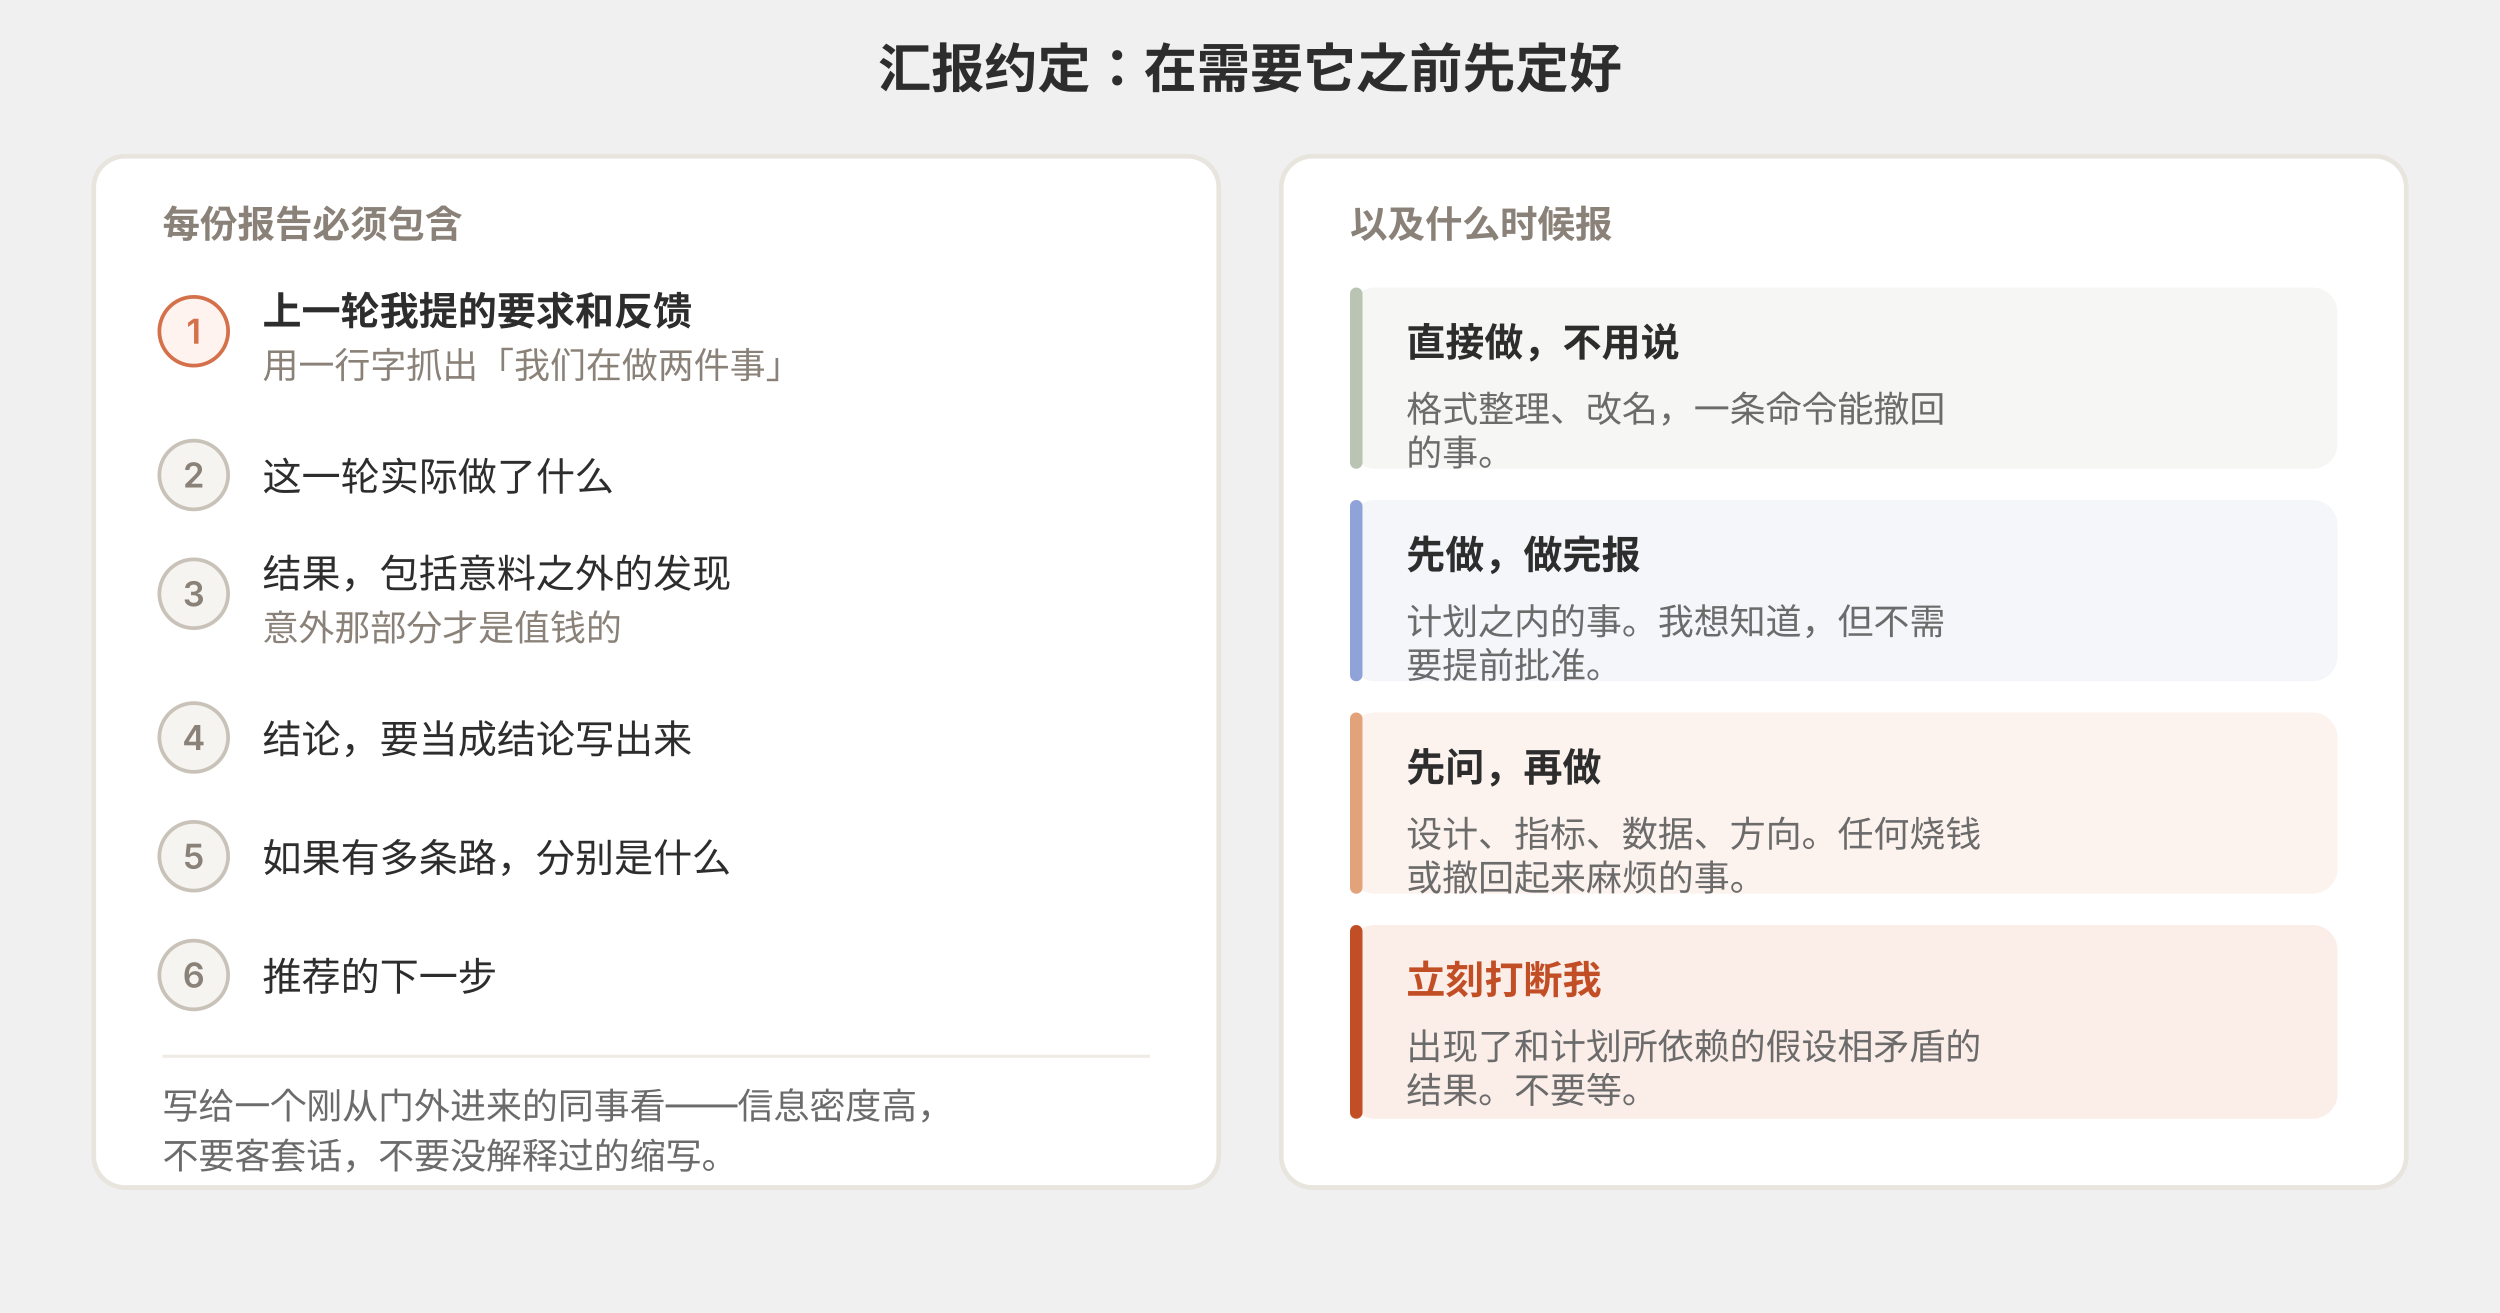
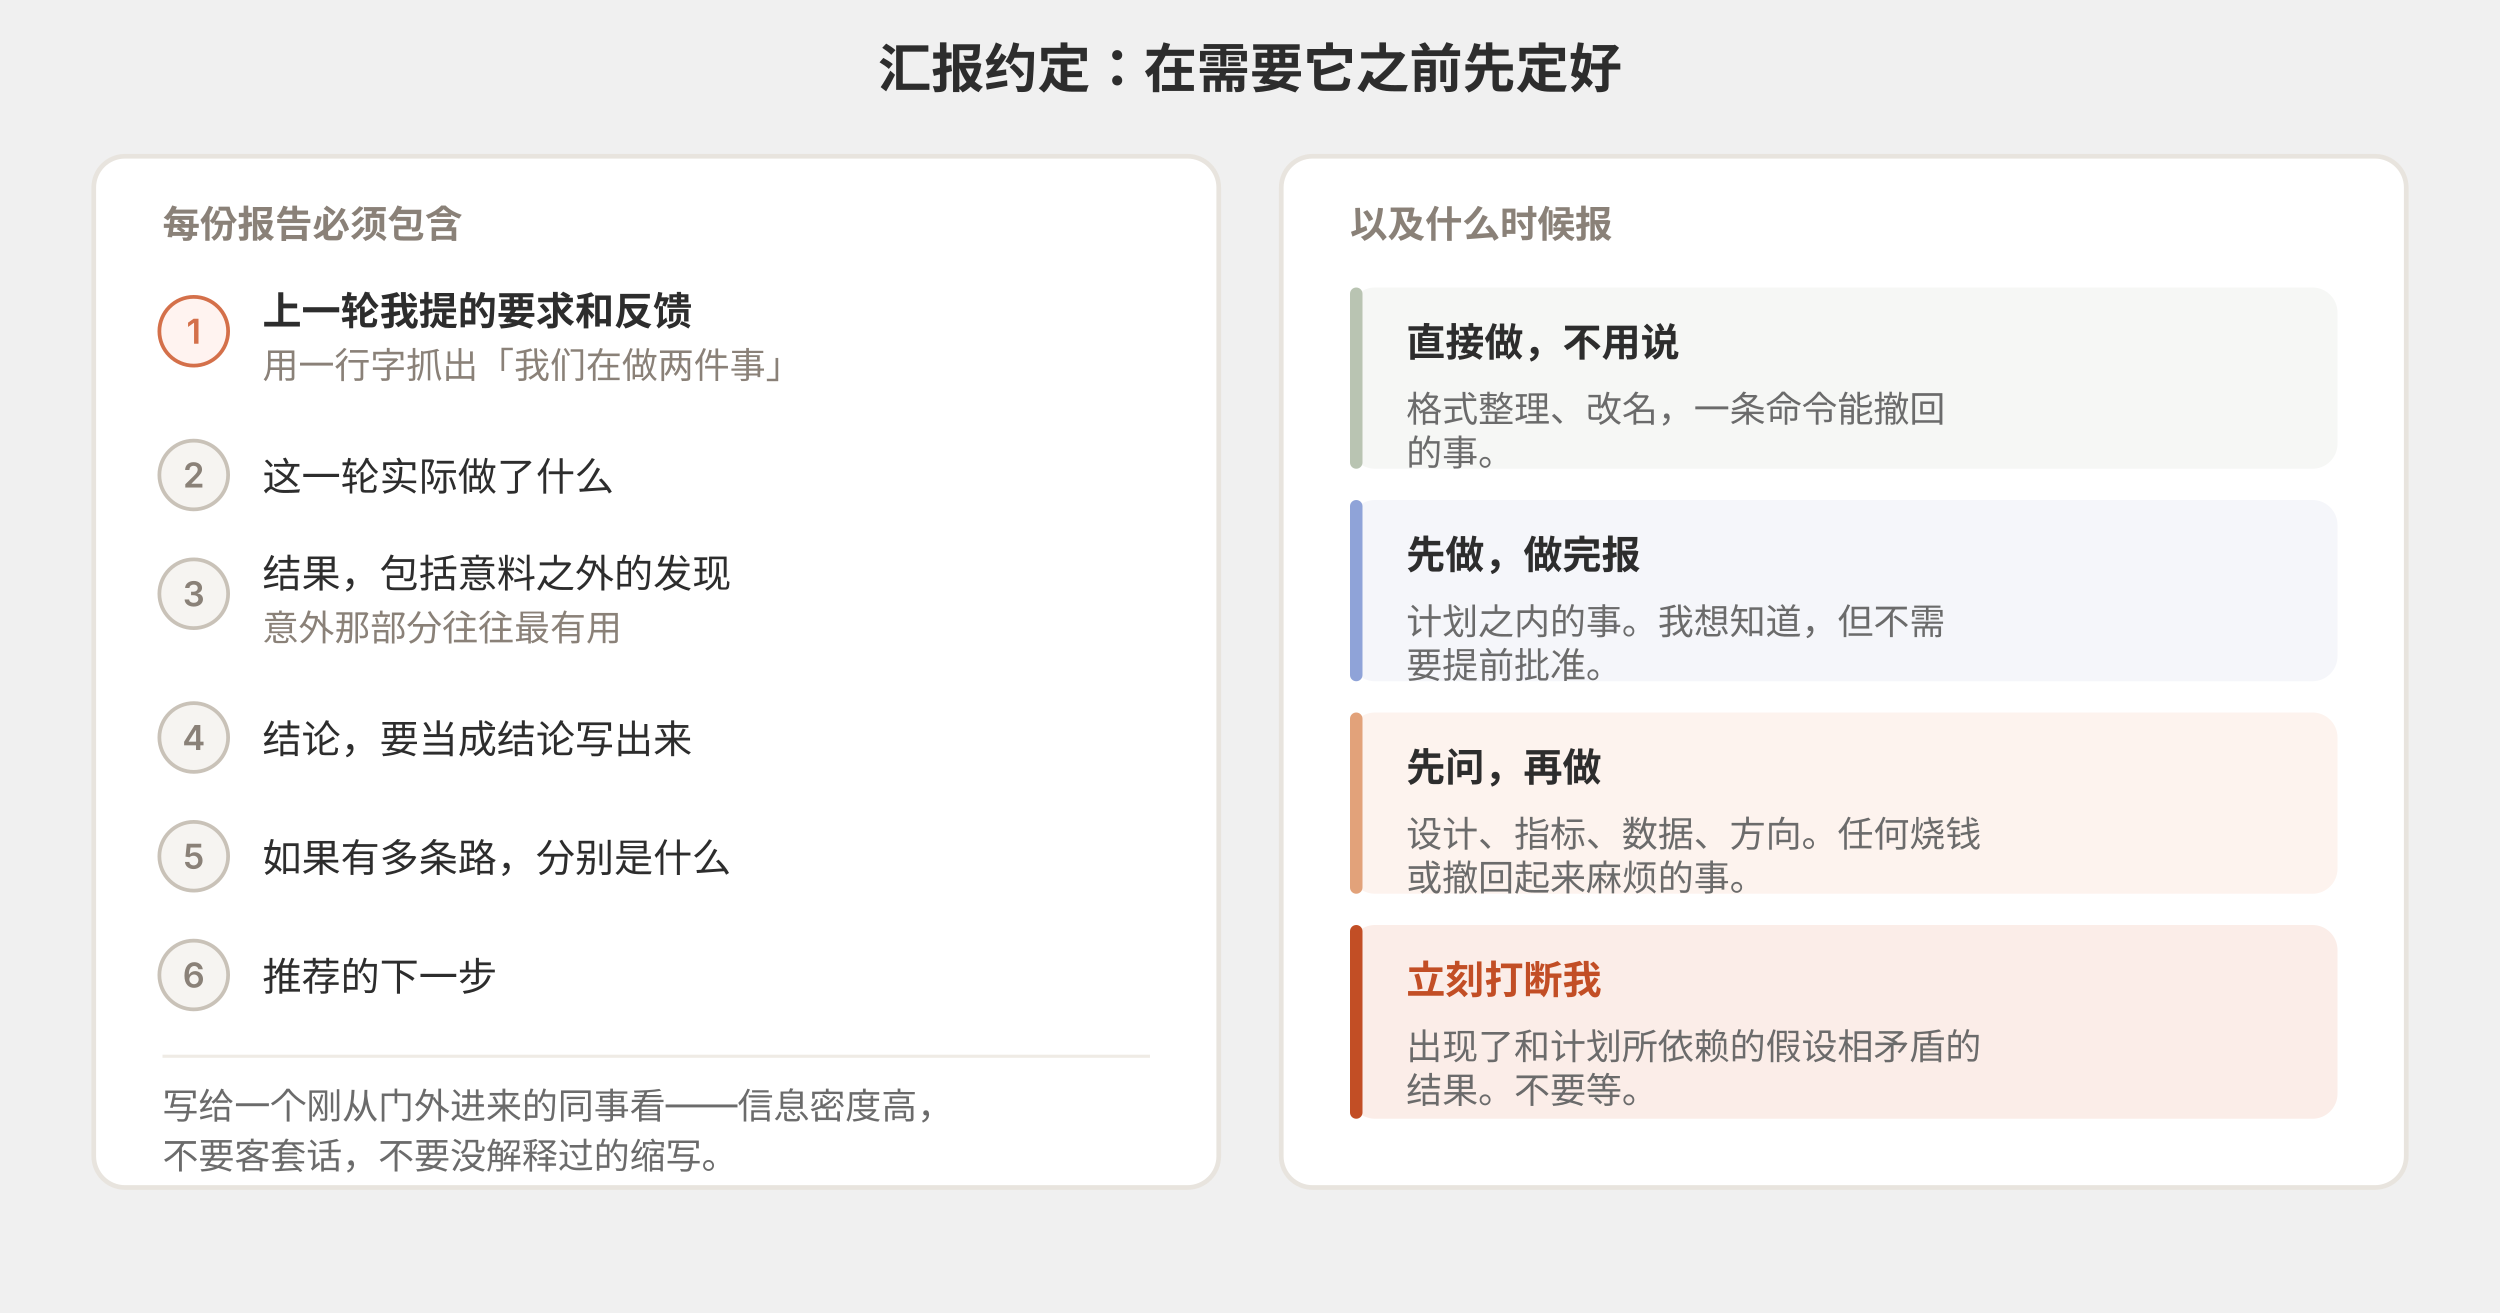
<svg xmlns="http://www.w3.org/2000/svg" viewBox="0 0 800 420" font-family="'PingFang SC','Microsoft YaHei','Noto Sans SC',Inter,sans-serif" role="img" aria-label="左侧：每份报告必须包含的六项。右侧：四档汇报时机——直接做不用说、先做做完报、先问再做、立刻打断">
  <text x="400" y="28" text-anchor="middle" font-size="17" font-weight="600" fill="#2D2D2D">汇报约定：在需要它之前先定好</text>
  <rect x="30" y="50" width="360" height="330" rx="10" fill="#FFFFFF" stroke="#E8E4DE" stroke-width="1.5" />
  <text x="52" y="76" font-size="12" font-weight="600" fill="#8A8178">每份报告必须包含</text>
  <circle cx="62" cy="106" r="11" fill="#FFF3F0" stroke="#D4704A" stroke-width="1.2" />
  <text x="62" y="110" text-anchor="middle" font-size="11" font-weight="600" fill="#D4704A">1</text>
  <text x="84" y="104" font-size="12.5" font-weight="600" fill="#2D2D2D">上一轮我提的要求和反馈</text>
  <text x="84" y="121" font-size="11.5" fill="#8A8178">用一行字抓出「我们在做两件事」</text>
  <circle cx="62" cy="152" r="11" fill="#F6F4F1" stroke="#C9C2B8" stroke-width="1.2" />
  <text x="62" y="156" text-anchor="middle" font-size="11" font-weight="600" fill="#8A8178">2</text>
  <text x="84" y="157" font-size="12.5" fill="#2D2D2D">这一轮实际做了什么</text>
  <circle cx="62" cy="190" r="11" fill="#F6F4F1" stroke="#C9C2B8" stroke-width="1.2" />
  <text x="62" y="194" text-anchor="middle" font-size="11" font-weight="600" fill="#8A8178">3</text>
  <text x="84" y="188" font-size="12.5" fill="#2D2D2D">结果，包括意料之外的发现</text>
-   <text x="84" y="205" font-size="11.5" fill="#8A8178">意外那部分才是值钱的</text>
+   <text x="84" y="205" font-size="11.5" fill="#8A8178">意外那部分往往最有用</text>
  <circle cx="62" cy="236" r="11" fill="#F6F4F1" stroke="#C9C2B8" stroke-width="1.2" />
  <text x="62" y="240" text-anchor="middle" font-size="11" font-weight="600" fill="#8A8178">4</text>
  <text x="84" y="241" font-size="12.5" fill="#2D2D2D">结论，要当成结论写出来</text>
  <circle cx="62" cy="274" r="11" fill="#F6F4F1" stroke="#C9C2B8" stroke-width="1.2" />
  <text x="62" y="278" text-anchor="middle" font-size="11" font-weight="600" fill="#8A8178">5</text>
  <text x="84" y="279" font-size="12.5" fill="#2D2D2D">如果有多条路，分别是什么</text>
  <circle cx="62" cy="312" r="11" fill="#F6F4F1" stroke="#C9C2B8" stroke-width="1.2" />
  <text x="62" y="316" text-anchor="middle" font-size="11" font-weight="600" fill="#8A8178">6</text>
  <text x="84" y="317" font-size="12.5" fill="#2D2D2D">推荐的下一步</text>
  <line x1="52" y1="338" x2="368" y2="338" stroke="#EFEBE5" stroke-width="1" />
  <text x="52" y="358" font-size="11.5" fill="#6B6B6B">写给一个刚从门外进来的同事看——信息密度高，</text>
  <text x="52" y="374" font-size="11.5" fill="#6B6B6B">不要客套话，不要没解释过的缩写。</text>
  <rect x="410" y="50" width="360" height="330" rx="10" fill="#FFFFFF" stroke="#E8E4DE" stroke-width="1.5" />
  <text x="432" y="76" font-size="12" font-weight="600" fill="#8A8178">以及什么时候报</text>
  <rect x="432" y="92" width="316" height="58" rx="8" fill="#F6F7F5" />
  <rect x="432" y="92" width="4" height="58" rx="2" fill="#B9C4B2" />
  <text x="450" y="114" font-size="12.5" font-weight="600" fill="#2D2D2D">直接做，不用说</text>
  <text x="450" y="135" font-size="11.5" fill="#6B6B6B">格式整理、改名，一条命令能撤回</text>
  <text x="450" y="149" font-size="11.5" fill="#6B6B6B">的事。</text>
  <rect x="432" y="160" width="316" height="58" rx="8" fill="#F5F6FA" />
  <rect x="432" y="160" width="4" height="58" rx="2" fill="#8FA3D8" />
  <text x="450" y="182" font-size="12.5" font-weight="600" fill="#2D2D2D">先做，做完报</text>
  <text x="450" y="203" font-size="11.5" fill="#6B6B6B">计划之内的事。我想知道，但不需</text>
  <text x="450" y="217" font-size="11.5" fill="#6B6B6B">要提前批准。</text>
  <rect x="432" y="228" width="316" height="58" rx="8" fill="#FDF3EE" />
  <rect x="432" y="228" width="4" height="58" rx="2" fill="#E2A27A" />
  <text x="450" y="250" font-size="12.5" font-weight="600" fill="#2D2D2D">先问，再做</text>
  <text x="450" y="271" font-size="11.5" fill="#6B6B6B">设计、指标、数据、方向。任何烧钱</text>
  <text x="450" y="285" font-size="11.5" fill="#6B6B6B">或撤回起来麻烦的事。</text>
  <rect x="432" y="296" width="316" height="62" rx="8" fill="#FBEDE8" />
  <rect x="432" y="296" width="4" height="62" rx="2" fill="#C24E25" />
  <text x="450" y="318" font-size="12.5" font-weight="600" fill="#C24E25">立刻打断我</text>
  <text x="450" y="339" font-size="11.5" fill="#6B6B6B">出现了和计划所依赖的假设相矛盾的</text>
  <text x="450" y="353" font-size="11.5" fill="#6B6B6B">结果。不要等。</text>
</svg>
